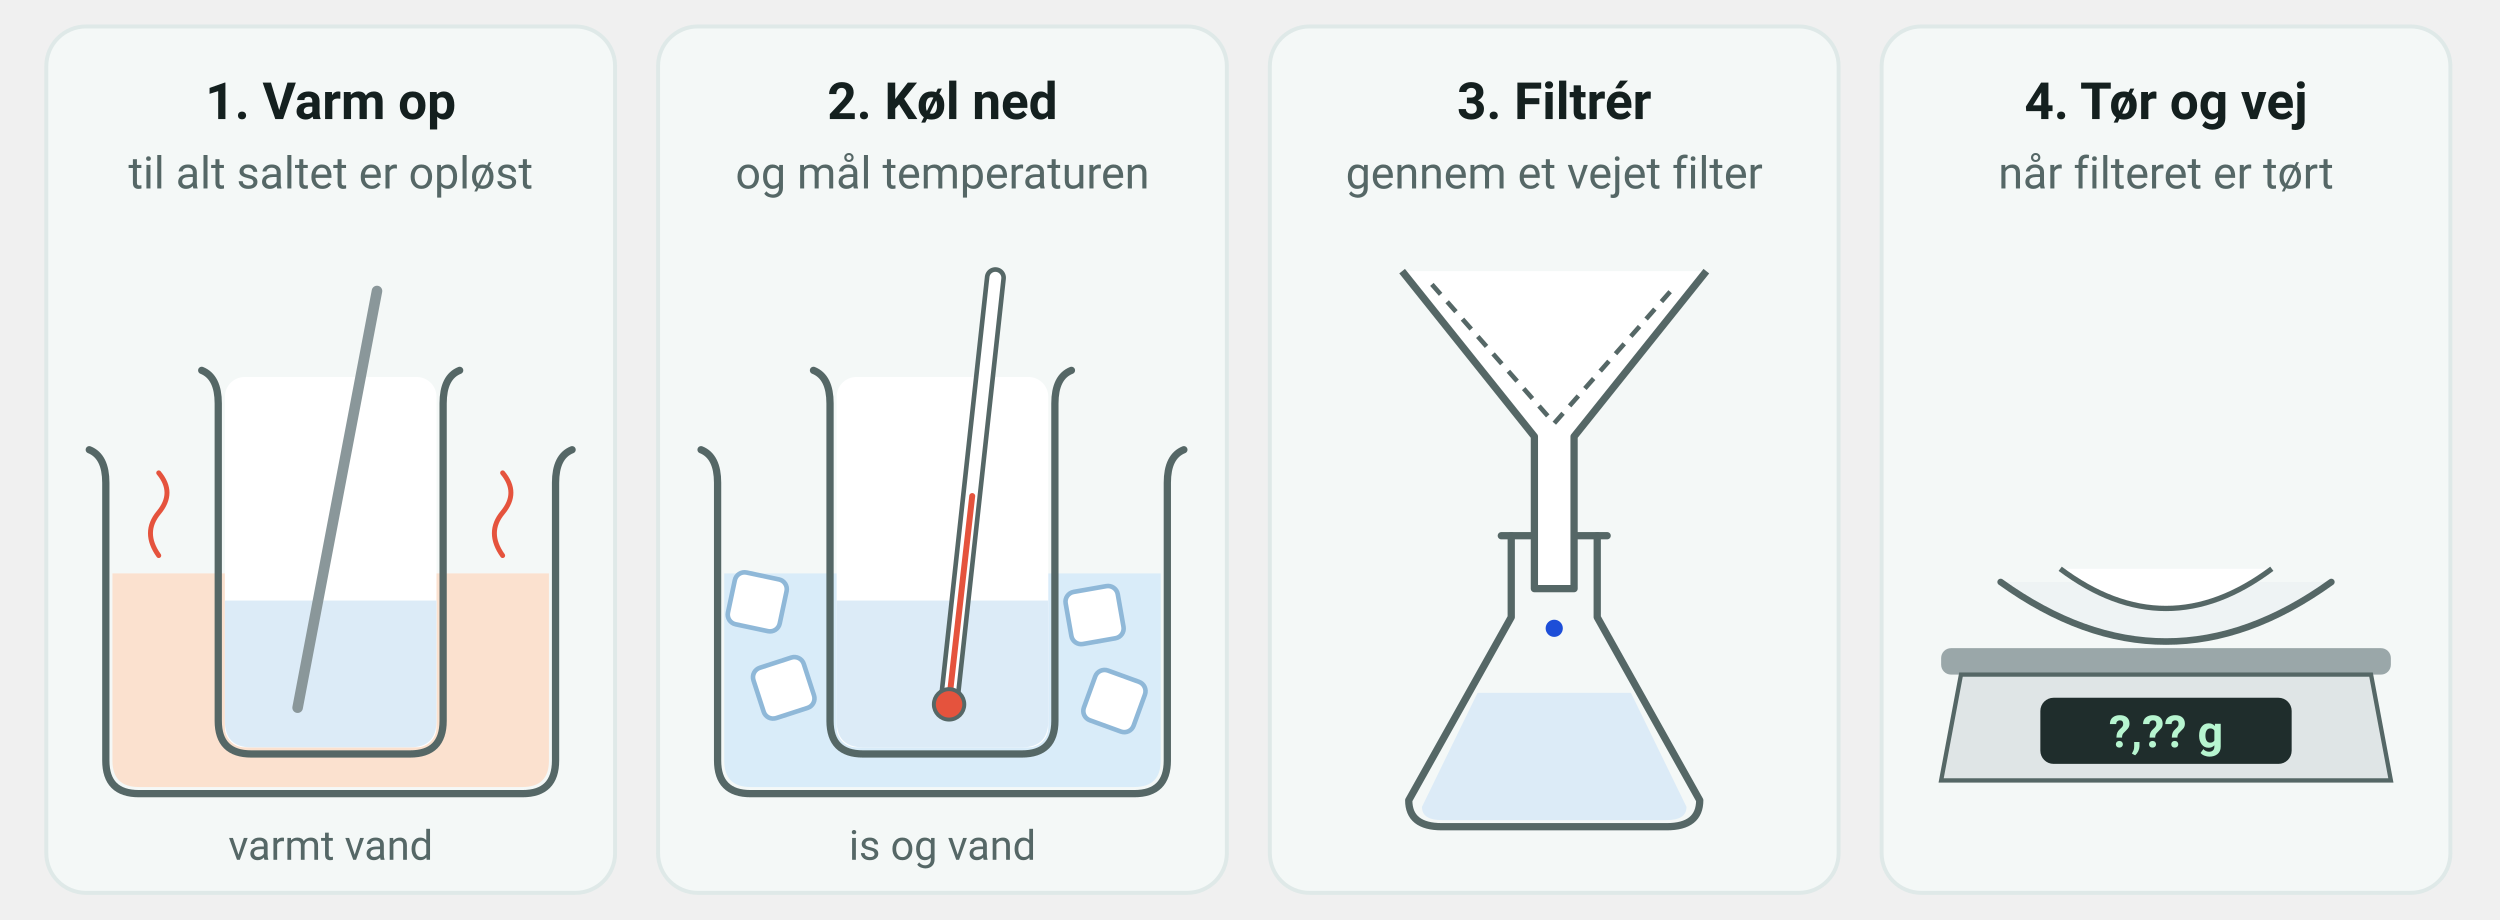
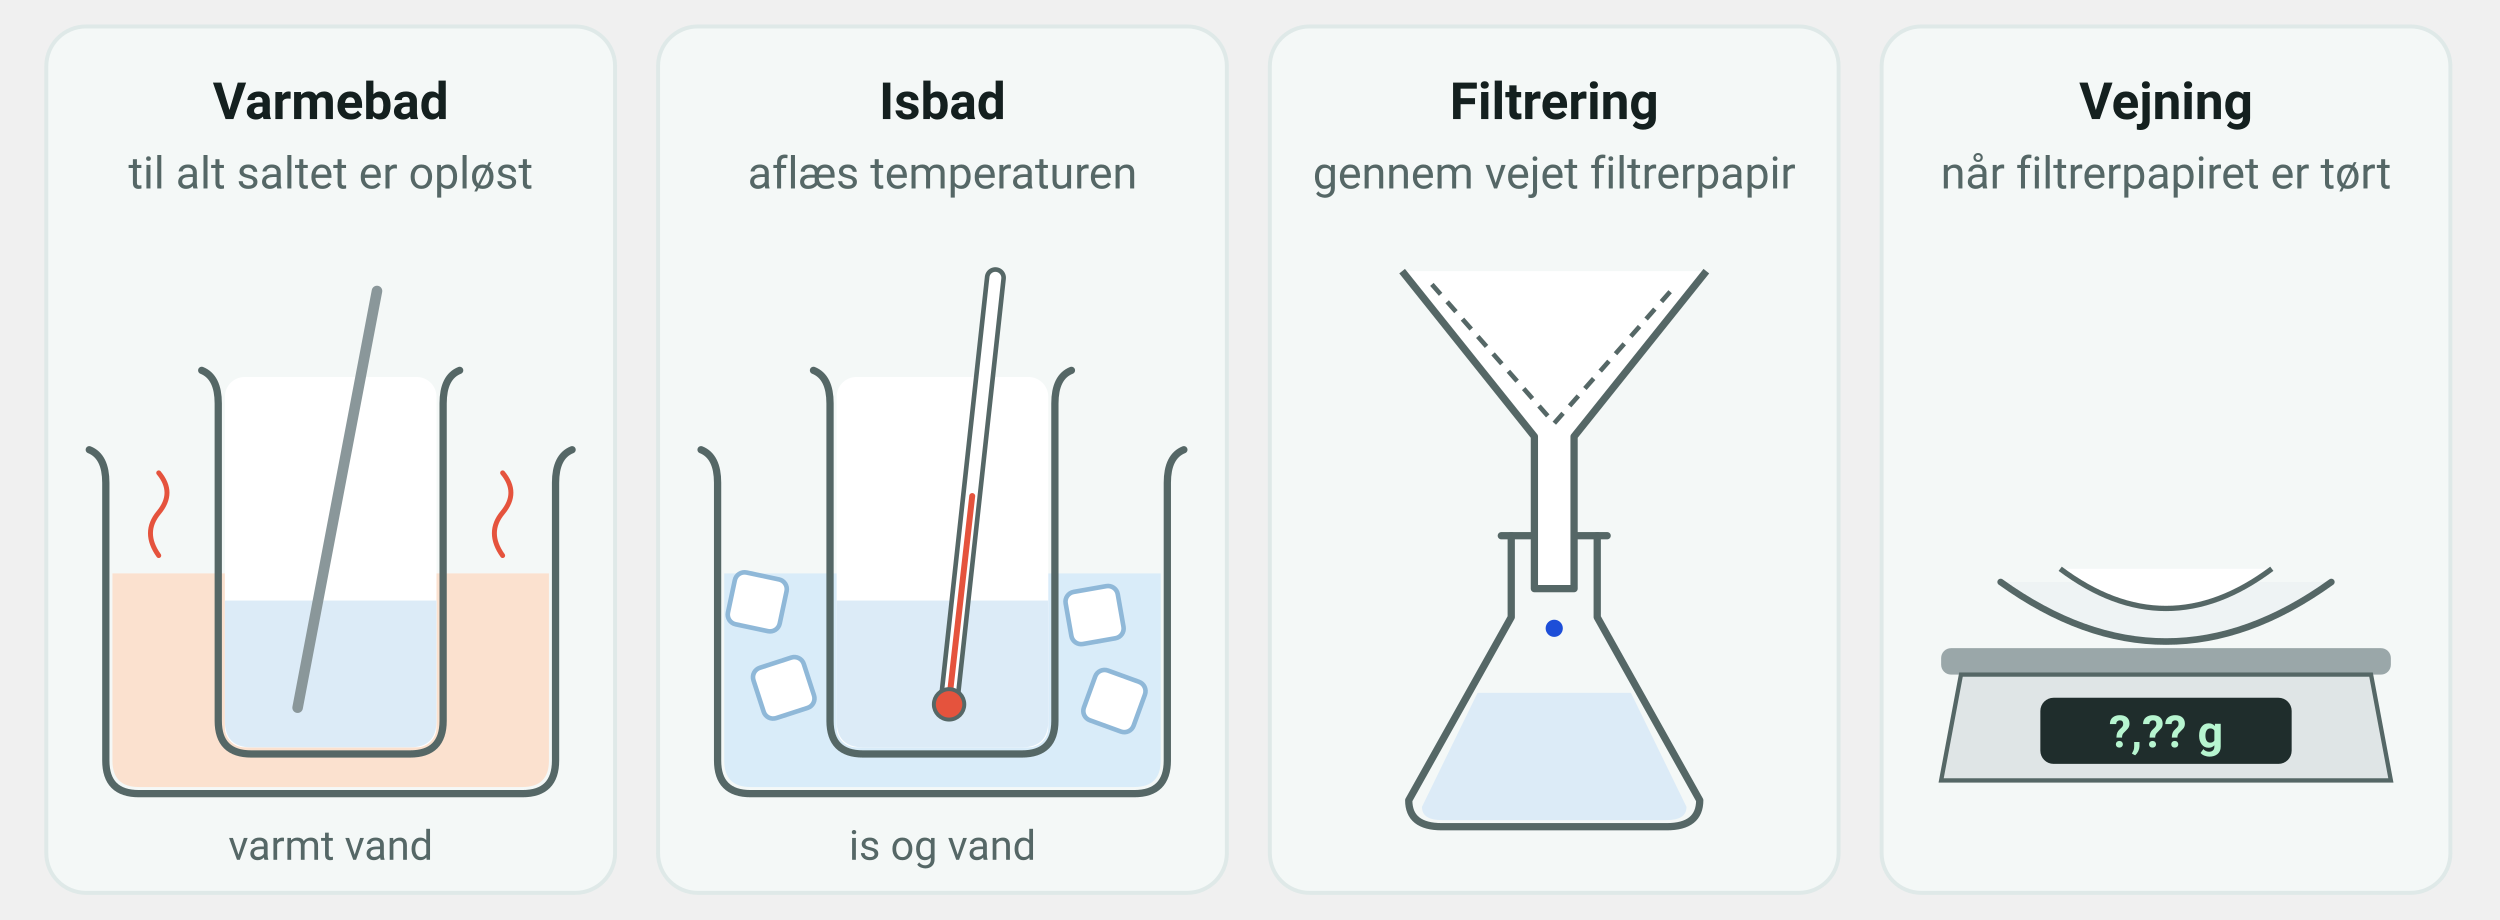
<svg xmlns="http://www.w3.org/2000/svg" viewBox="0 0 756 278" width="756" height="278" font-family="'Segoe UI', Roboto, 'Helvetica Neue', Arial, sans-serif" role="img" aria-label="Fire trin. 1: et lille bægerglas med vand og salt står i et større bægerglas med varmt vand. 2: det lille bægerglas står i et bægerglas med is og vand, og et termometer står i opløsningen. 3: indholdet hældes gennem en tragt med filtrerpapir ned i en konisk kolbe. 4: filtrerpapiret ligger på et urglas på en vægt">
  <rect x="14.0" y="8.0" width="172.0" height="262.0" rx="12" fill="#f4f8f7" stroke="#dfe9e8" stroke-width="1.2" />
  <text x="100.0" y="36.0" font-size="15.5" text-anchor="middle" fill="#14201f" font-weight="700">
-     <tspan>1. Varm op</tspan>
+     <tspan>Varmebad</tspan>
  </text>
  <text x="100.0" y="57.0" font-size="13.5" text-anchor="middle" fill="#556766">
    <tspan>til alt saltet er opløst</tspan>
  </text>
  <rect x="199.0" y="8.0" width="172.0" height="262.0" rx="12" fill="#f4f8f7" stroke="#dfe9e8" stroke-width="1.2" />
  <text x="285.0" y="36.0" font-size="15.5" text-anchor="middle" fill="#14201f" font-weight="700">
-     <tspan>2. Køl ned</tspan>
+     <tspan>Isbad</tspan>
  </text>
  <text x="285.0" y="57.0" font-size="13.5" text-anchor="middle" fill="#556766">
-     <tspan>og mål temperaturen</tspan>
+     <tspan>aflæs temperaturen</tspan>
  </text>
  <rect x="384.0" y="8.0" width="172.0" height="262.0" rx="12" fill="#f4f8f7" stroke="#dfe9e8" stroke-width="1.2" />
  <text x="470.0" y="36.0" font-size="15.5" text-anchor="middle" fill="#14201f" font-weight="700">
-     <tspan>3. Filtrér</tspan>
+     <tspan>Filtrering</tspan>
  </text>
  <text x="470.0" y="57.0" font-size="13.5" text-anchor="middle" fill="#556766">
-     <tspan>gennem et vejet filter</tspan>
+     <tspan>gennem vejet filtrerpapir</tspan>
  </text>
  <rect x="569.0" y="8.0" width="172.0" height="262.0" rx="12" fill="#f4f8f7" stroke="#dfe9e8" stroke-width="1.2" />
  <text x="655.0" y="36.0" font-size="15.5" text-anchor="middle" fill="#14201f" font-weight="700">
-     <tspan>4. Tør og vej</tspan>
+     <tspan>Vejning</tspan>
  </text>
  <text x="655.0" y="57.0" font-size="13.5" text-anchor="middle" fill="#556766">
-     <tspan>når filteret er tørt</tspan>
+     <tspan>når filtrerpapiret er tørt</tspan>
  </text>
  <path d="M 34.0,173.4 V 230 Q 34.0,238 42.0,238 H 158.0 Q 166.0,238 166.0,230 V 173.4 Z" fill="#fbe1cf" />
  <path d="M 27.0,136 Q 32.0,138 32.0,146 V 230 Q 32.0,240 42.0,240 H 158.0 Q 168.0,240 168.0,230 V 146 Q 168.0,138 173.0,136" fill="none" stroke="#556766" stroke-width="2.2" stroke-linecap="round" />
  <rect x="68.0" y="114.0" width="64.0" height="112.0" rx="6" fill="#ffffff" />
  <path d="M 68.0,181.6 V 218 Q 68.0,226 76.0,226 H 124.0 Q 132.0,226 132.0,218 V 181.6 Z" fill="#dcebf7" />
  <path d="M 61.0,112 Q 66.0,114 66.0,122 V 218 Q 66.0,228 76.0,228 H 124.0 Q 134.0,228 134.0,218 V 122 Q 134.0,114 139.0,112" fill="none" stroke="#556766" stroke-width="2.2" stroke-linecap="round" />
  <line x1="114.0" y1="88.0" x2="90.0" y2="214.0" stroke="#8a979a" stroke-width="3.2" stroke-linecap="round" />
  <path d="M 48,168 q -5,-7 0,-13 q 5,-6 0,-12" fill="none" stroke="#e5533d" stroke-width="1.5" stroke-linecap="round" />
  <path d="M 152,168 q -5,-7 0,-13 q 5,-6 0,-12" fill="none" stroke="#e5533d" stroke-width="1.5" stroke-linecap="round" />
  <text x="100.0" y="260.0" font-size="12.5" text-anchor="middle" fill="#556766">
    <tspan>varmt vand</tspan>
  </text>
  <path d="M 219.0,173.4 V 230 Q 219.0,238 227.0,238 H 343.0 Q 351.0,238 351.0,230 V 173.4 Z" fill="#d9ecf9" />
  <path d="M 212.0,136 Q 217.0,138 217.0,146 V 230 Q 217.0,240 227.0,240 H 343.0 Q 353.0,240 353.0,230 V 146 Q 353.0,138 358.0,136" fill="none" stroke="#556766" stroke-width="2.2" stroke-linecap="round" />
  <rect x="253.0" y="114.0" width="64.0" height="112.0" rx="6" fill="#ffffff" />
  <path d="M 253.0,181.6 V 218 Q 253.0,226 261.0,226 H 309.0 Q 317.0,226 317.0,218 V 181.6 Z" fill="#dcebf7" />
  <path d="M 246.0,112 Q 251.0,114 251.0,122 V 218 Q 251.0,228 261.0,228 H 309.0 Q 319.0,228 319.0,218 V 122 Q 319.0,114 324.0,112" fill="none" stroke="#556766" stroke-width="2.2" stroke-linecap="round" />
  <rect x="221.0" y="174.0" width="16.0" height="16.0" rx="3" fill="#ffffff" stroke="#8fb8d8" stroke-width="1.4" transform="rotate(12 229 182)" />
  <rect x="229.0" y="200.0" width="16.0" height="16.0" rx="3" fill="#ffffff" stroke="#8fb8d8" stroke-width="1.4" transform="rotate(-18 237 208)" />
  <rect x="323.0" y="178.0" width="16.0" height="16.0" rx="3" fill="#ffffff" stroke="#8fb8d8" stroke-width="1.4" transform="rotate(-10 331 186)" />
  <rect x="329.0" y="204.0" width="16.0" height="16.0" rx="3" fill="#ffffff" stroke="#8fb8d8" stroke-width="1.4" transform="rotate(20 337 212)" />
  <line x1="301.0" y1="84.0" x2="287.0" y2="212.0" stroke="#556766" stroke-width="6.4" stroke-linecap="round" />
  <line x1="301.0" y1="84.0" x2="287.0" y2="212.0" stroke="#ffffff" stroke-width="3.6" stroke-linecap="round" />
  <line x1="294.0" y1="150.0" x2="287.0" y2="212.0" stroke="#e5533d" stroke-width="1.8" stroke-linecap="round" />
  <circle cx="287.0" cy="213.0" r="4.6" fill="#e5533d" stroke="#556766" stroke-width="1.2" />
  <text x="285.0" y="260.0" font-size="12.5" text-anchor="middle" fill="#556766">
    <tspan>is og vand</tspan>
  </text>
  <path d="M 446.806,209.52 L 430.0,244 Q 430.0,248 436.0,248 H 504.0 Q 510.0,248 510.0,244 L 493.194,209.52 Z" fill="#dcebf7" />
  <path d="M 457.0,162 V 186.64 L 426.0,242 Q 426.0,250 436.0,250 H 504.0 Q 514.0,250 514.0,242 L 483.0,186.64 V 162" fill="none" stroke="#556766" stroke-width="2.2" stroke-linejoin="round" stroke-linecap="round" />
  <line x1="454.0" y1="162.0" x2="486.0" y2="162.0" stroke="#556766" stroke-width="2.2" stroke-linecap="round" />
  <path d="M 424,82 L 464,132 V 178 H 476 V 132 L 516,82" fill="#ffffff" stroke="#556766" stroke-width="2.2" stroke-linejoin="round" />
  <path d="M 433,86 L 470,128 L 507,86" fill="none" stroke="#556766" stroke-width="1.4" stroke-dasharray="4 3" />
  <circle cx="470.0" cy="190.0" r="2.6" fill="#1d4ed8" />
  <rect x="587.0" y="196.0" width="136.0" height="8.0" rx="3" fill="#9aa7a9" />
  <path d="M 593.0,204 H 717.0 L 723.0,236 H 587.0 Z" fill="#dfe5e6" stroke="#556766" stroke-width="1.3" />
  <rect x="617.0" y="211.0" width="76.0" height="20.0" rx="4" fill="#1f2d2c" />
  <text x="655.0" y="226.0" font-size="13.5" text-anchor="middle" fill="#b7f5d0" font-weight="700">
    <tspan>?,?? g</tspan>
  </text>
  <path d="M 605,176 Q 655,212 705,176" fill="#eef3f4" stroke="#556766" stroke-width="2" stroke-linecap="round" />
  <path d="M 623,172 Q 655,196 687,172" fill="#ffffff" stroke="#556766" stroke-width="1.6" />
</svg>
